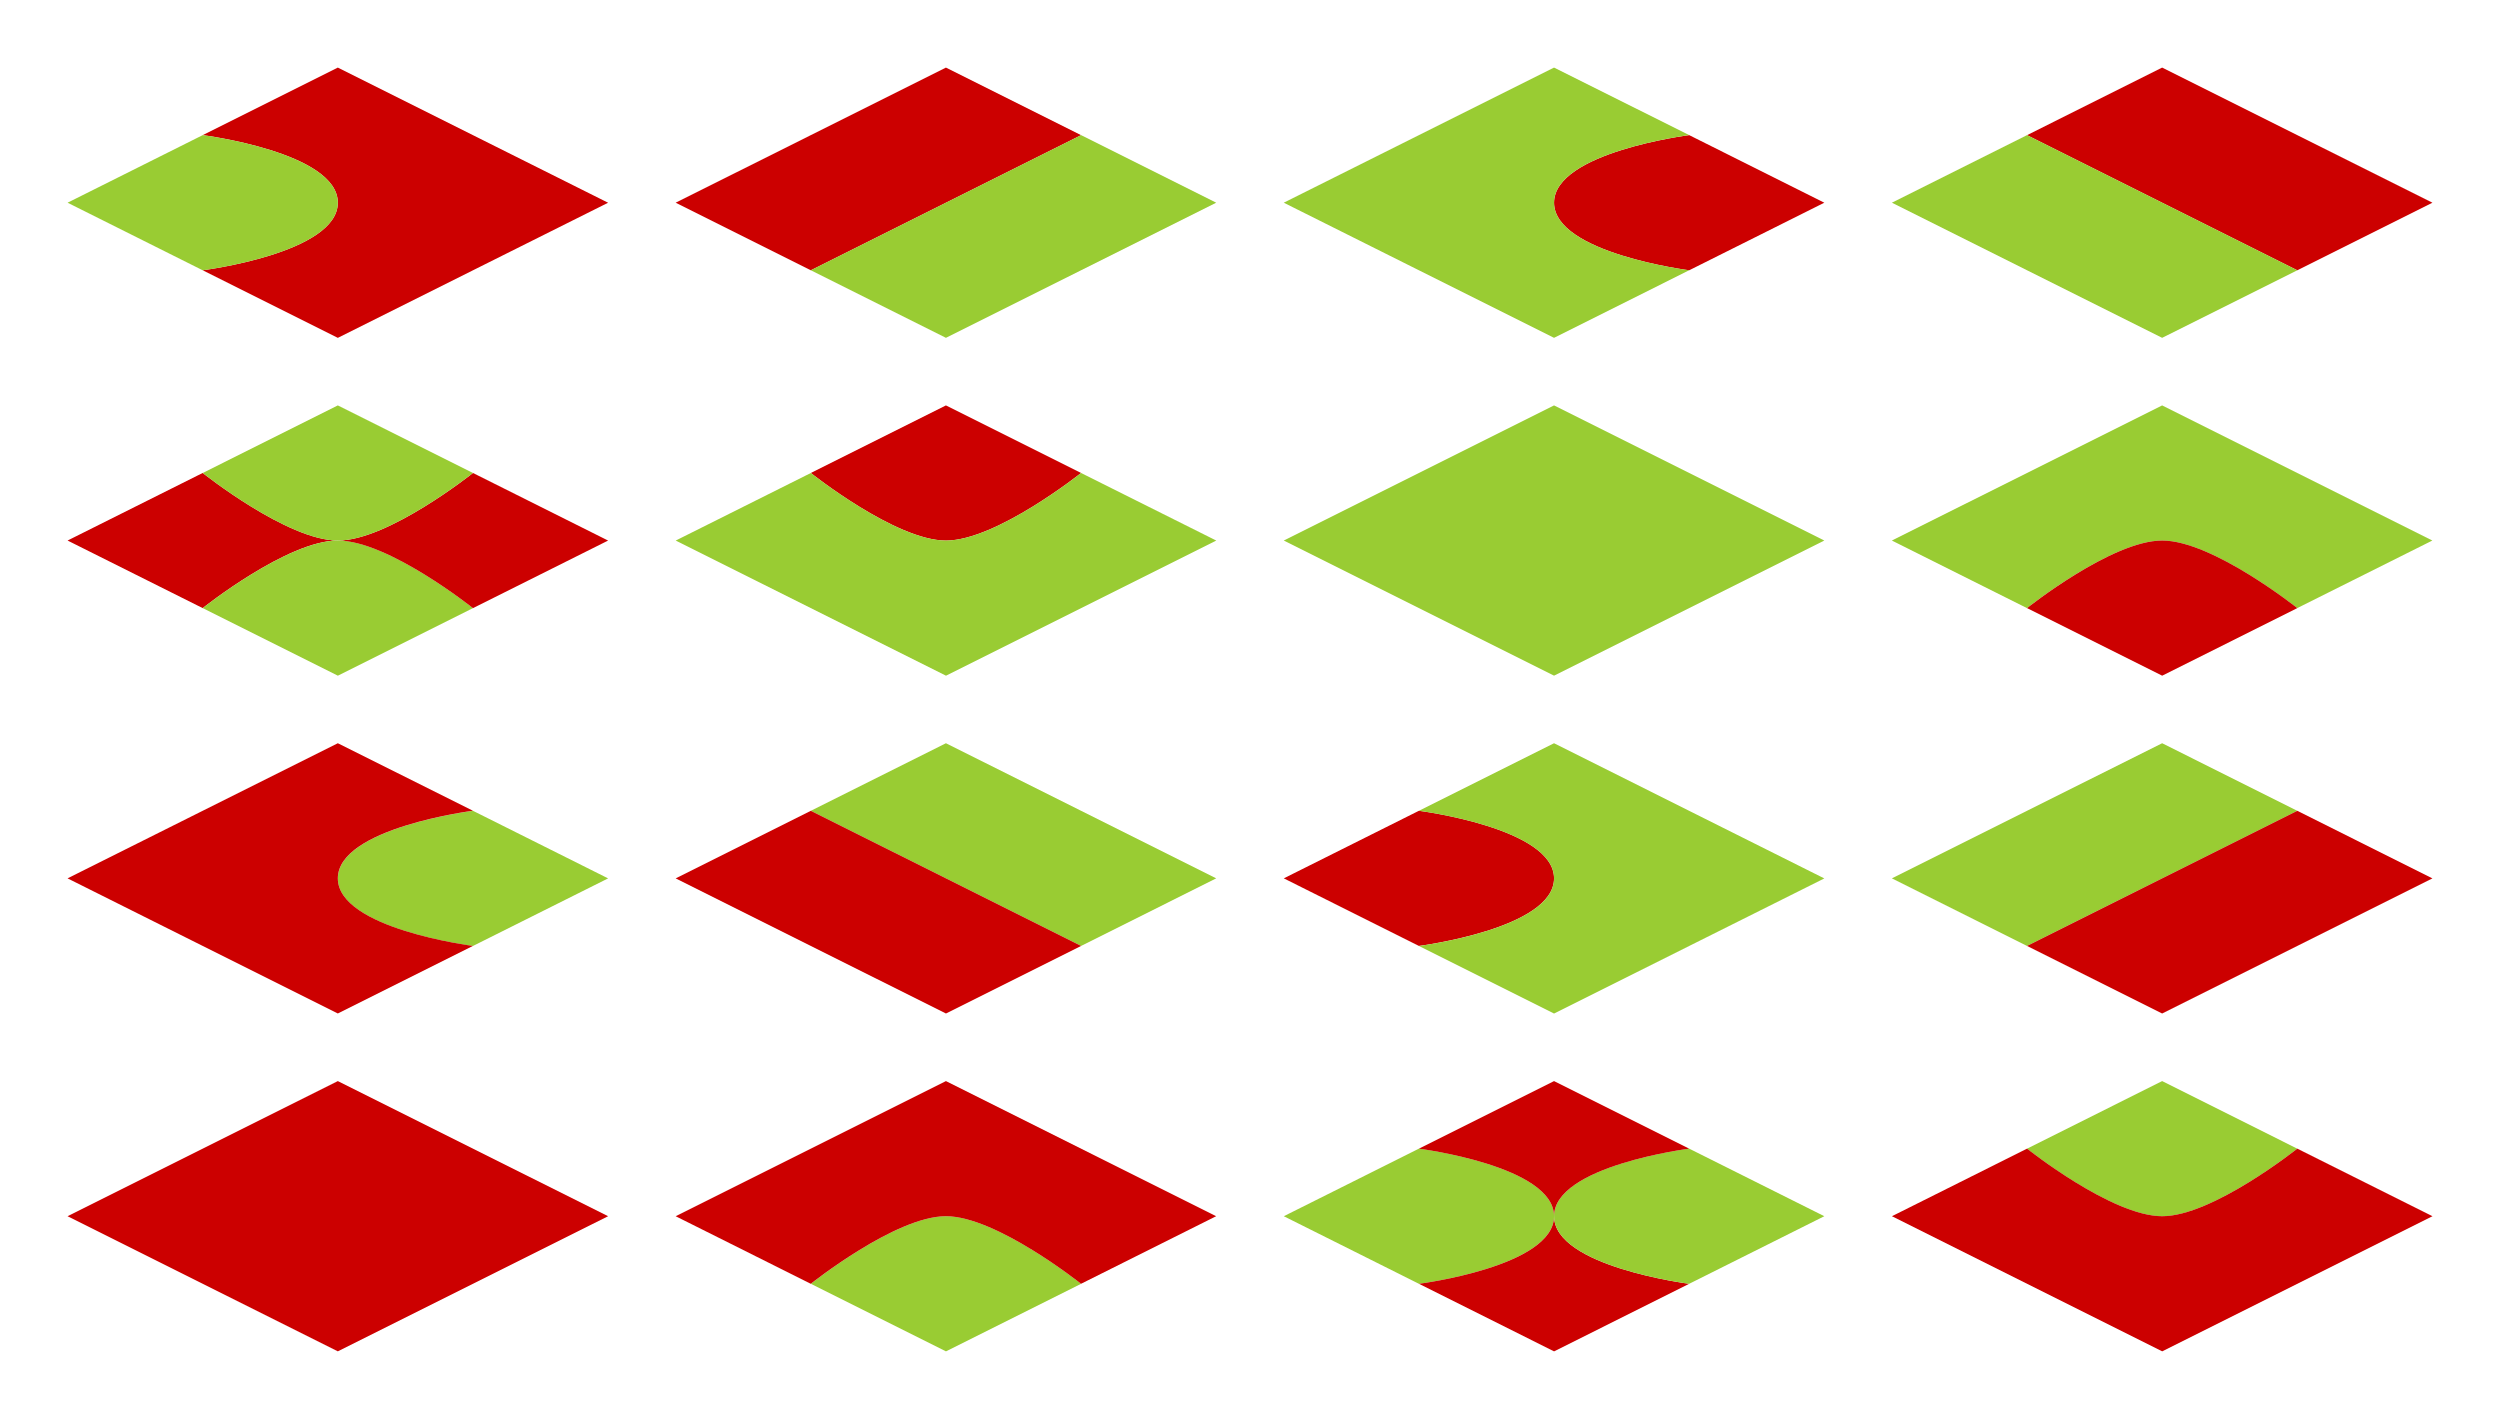
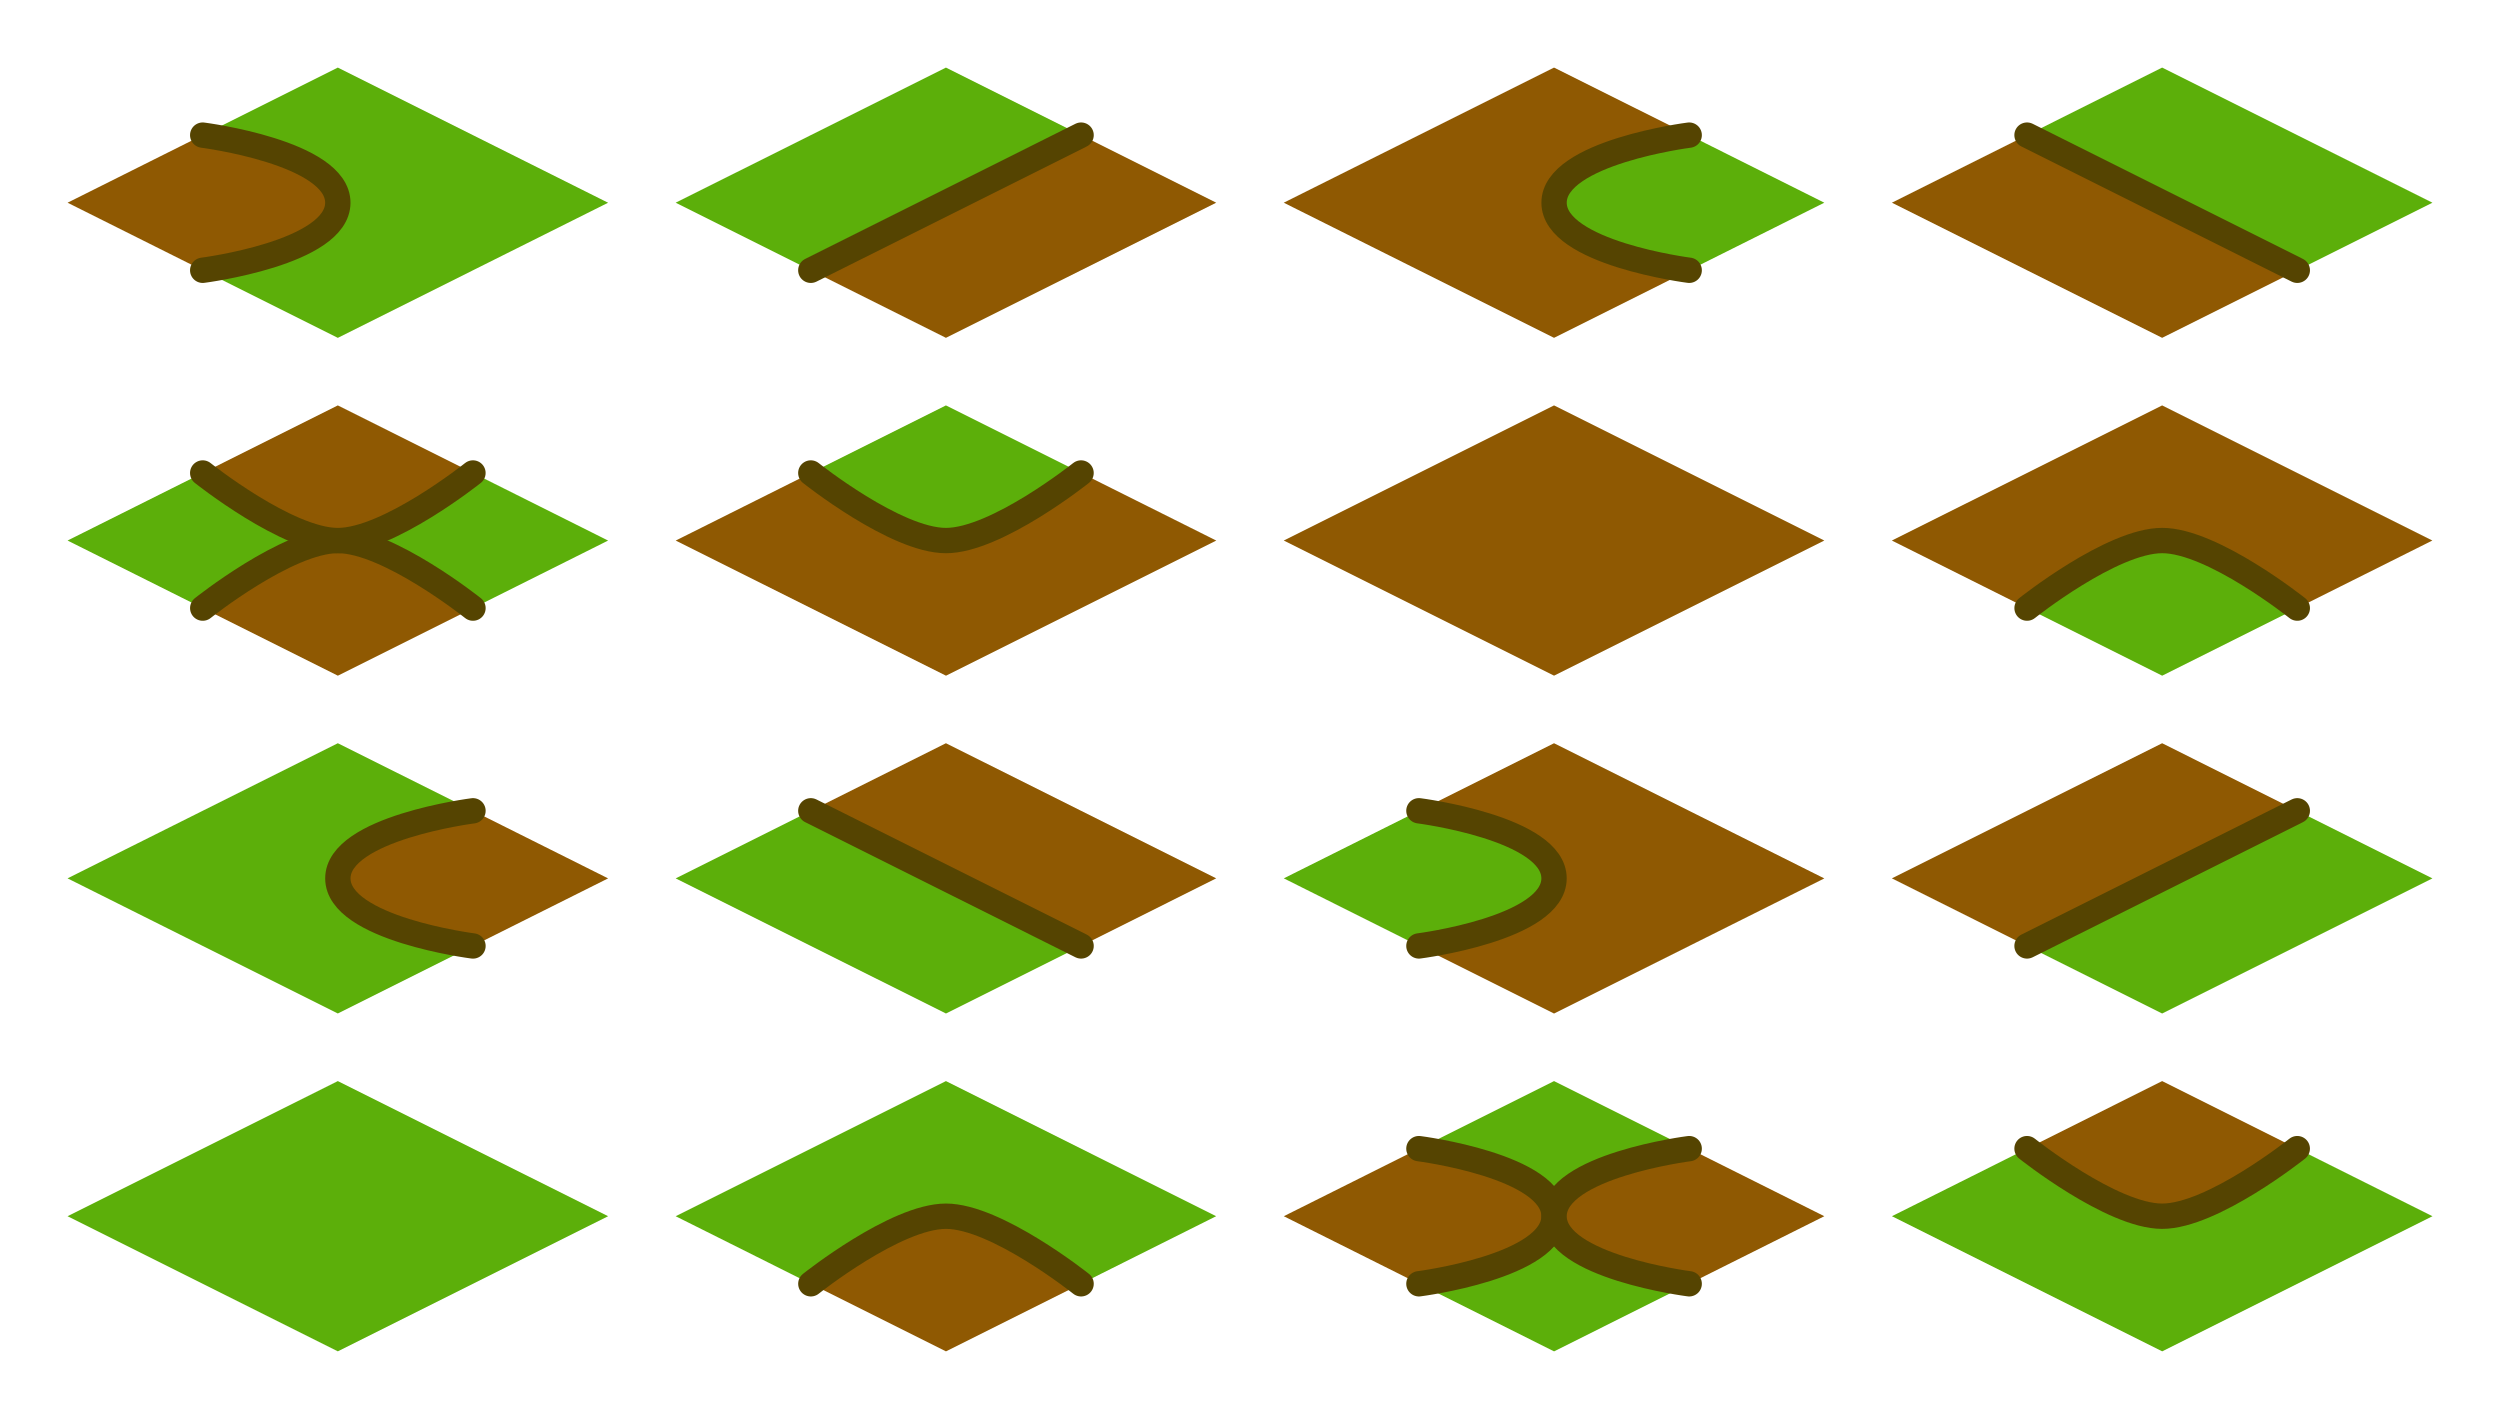
<svg xmlns="http://www.w3.org/2000/svg" width="296" height="168" viewBox="0 0 78.317 44.45" version="1.1" id="svg1" xml:space="preserve">
  <defs id="defs1" />
-   <path d="m 10.583,33.867 -8.467,4.233 8.467,4.233 8.467,-4.233 z" style="fill:#cc0000;stroke:#000000;stroke-width:0;stroke-linecap:round;stroke-linejoin:round" id="path41" />
-   <path d="M 10.583,2.117 6.35,4.233 c 0,0 4.233,0.539 4.233,2.117 0,1.578 -4.233,2.117 -4.233,2.117 l 4.233,2.117 8.467,-4.233 z" style="fill:#cc0000;stroke:#000000;stroke-width:0;stroke-linecap:round;stroke-linejoin:round" id="path34" />
-   <path d="m 6.35,8.467 c 0,0 4.233,-0.539 4.233,-2.117 0,-1.578 -4.233,-2.117 -4.233,-2.117 L 2.117,6.35 Z" style="fill:#99cc33;stroke:#000000;stroke-width:0;stroke-linecap:round;stroke-linejoin:round" id="path31" />
-   <path d="m 14.817,25.4 c 0,0 -4.233,0.539 -4.233,2.117 1e-6,1.578 4.233,2.117 4.233,2.117 l 4.233,-2.117 z" style="fill:#99cc33;stroke:#000000;stroke-width:0;stroke-linecap:round;stroke-linejoin:round" id="path40" />
-   <path d="m 10.583,23.283 -8.467,4.233 8.467,4.233 4.233,-2.117 c 0,0 -4.233,-0.539 -4.233,-2.117 0,-1.578 4.233,-2.117 4.233,-2.117 z" style="fill:#cc0000;stroke:#000000;stroke-width:0;stroke-linecap:round;stroke-linejoin:round" id="path39" />
-   <path d="m 6.35,19.05 c 0,0 2.656,-2.117 4.233,-2.117 -1.578,0 -4.233,-2.117 -4.233,-2.117 l -4.233,2.117 z" style="fill:#cc0000;stroke:#000000;stroke-width:0;stroke-linecap:round;stroke-linejoin:round" id="path38" />
-   <path d="m 14.817,19.05 c 0,0 -2.656,-2.117 -4.233,-2.117 -1.578,0 -4.233,2.117 -4.233,2.117 l 4.233,2.117 z" style="fill:#99cc33;stroke:#000000;stroke-width:0;stroke-linecap:round;stroke-linejoin:round" id="path37" />
-   <path d="m 14.817,14.817 c 0,0 -2.656,2.117 -4.233,2.117 1.578,0 4.233,2.117 4.233,2.117 l 4.233,-2.117 z" style="fill:#cc0000;stroke:#000000;stroke-width:0;stroke-linecap:round;stroke-linejoin:round" id="path36" />
-   <path d="m 10.583,12.7 -4.233,2.117 c 0,0 2.656,2.117 4.233,2.117 1.578,0 4.233,-2.117 4.233,-2.117 z" style="fill:#99cc33;stroke:#000000;stroke-width:0;stroke-linecap:round;stroke-linejoin:round" id="path35" />
-   <path d="m 29.633,2.117 -8.467,4.233 4.233,2.117 8.467,-4.233 z" style="fill:#cc0000;stroke:#000000;stroke-width:0;stroke-linecap:round;stroke-linejoin:round" id="path49" />
-   <path d="m 33.867,4.233 -8.467,4.233 4.233,2.117 8.467,-4.233 z" style="fill:#99cc33;stroke:#000000;stroke-width:0;stroke-linecap:round;stroke-linejoin:round" id="path48" />
-   <path d="m 52.917,4.233 c 0,0 -4.233,0.539 -4.233,2.117 -10e-7,1.578 4.233,2.117 4.233,2.117 l 4.233,-2.117 z" style="fill:#cc0000;stroke:#000000;stroke-width:0;stroke-linecap:round;stroke-linejoin:round" id="path51" />
-   <path d="m 48.683,2.117 -8.467,4.233 8.467,4.233 4.233,-2.117 c 0,0 -4.233,-0.539 -4.233,-2.117 0,-1.578 4.233,-2.117 4.233,-2.117 z" style="fill:#99cc33;stroke:#000000;stroke-width:0;stroke-linecap:round;stroke-linejoin:round" id="path50" />
-   <path d="m 67.733,2.117 -4.233,2.117 8.467,4.233 4.233,-2.117 z" style="fill:#cc0000;stroke:#000000;stroke-width:0;stroke-linecap:round;stroke-linejoin:round" id="path66" />
-   <path d="M 71.967,8.467 63.5,4.233 59.267,6.35 67.733,10.583 Z" style="fill:#99cc33;stroke:#000000;stroke-width:0;stroke-linecap:round;stroke-linejoin:round" id="path65" />
-   <path d="m 67.733,12.7 -8.467,4.233 4.233,2.117 c 0,0 2.656,-2.117 4.233,-2.117 1.578,0 4.233,2.117 4.233,2.117 l 4.233,-2.117 z" style="fill:#99cc33;stroke:#000000;stroke-width:0;stroke-linecap:round;stroke-linejoin:round" id="path64" />
-   <path d="m 71.967,19.05 c 0,0 -2.656,-2.117 -4.233,-2.117 -1.578,0 -4.233,2.117 -4.233,2.117 l 4.233,2.117 z" style="fill:#cc0000;stroke:#000000;stroke-width:0;stroke-linecap:round;stroke-linejoin:round" id="path63" />
-   <path d="m 48.683,12.7 -8.467,4.233 8.467,4.233 8.467,-4.233 z" style="fill:#99cc33;stroke:#000000;stroke-width:0;stroke-linecap:round;stroke-linejoin:round" id="path52" />
-   <path d="m 29.633,12.7 -4.233,2.117 c 0,0 2.656,2.117 4.233,2.117 1.578,0 4.233,-2.117 4.233,-2.117 z" style="fill:#cc0000;stroke:#000000;stroke-width:0;stroke-linecap:round;stroke-linejoin:round" id="path47" />
-   <path d="m 33.867,14.817 c 0,0 -2.656,2.117 -4.233,2.117 -1.578,0 -4.233,-2.117 -4.233,-2.117 l -4.233,2.117 8.467,4.233 8.467,-4.233 z" style="fill:#99cc33;stroke:#000000;stroke-width:0;stroke-linecap:round;stroke-linejoin:round" id="path46" />
-   <path d="m 29.633,23.283 -4.233,2.117 8.467,4.233 4.233,-2.117 z" style="fill:#99cc33;stroke:#000000;stroke-width:0;stroke-linecap:round;stroke-linejoin:round" id="path45" />
-   <path d="m 33.867,29.633 -8.467,-4.233 -4.233,2.117 8.467,4.233 z" style="fill:#cc0000;stroke:#000000;stroke-width:0;stroke-linecap:round;stroke-linejoin:round" id="path44" />
-   <path d="m 44.45,29.633 c 0,0 4.233,-0.539 4.233,-2.117 -10e-7,-1.578 -4.233,-2.117 -4.233,-2.117 l -4.233,2.117 z" style="fill:#cc0000;stroke:#000000;stroke-width:0;stroke-linecap:round;stroke-linejoin:round" id="path54" />
-   <path d="m 48.683,23.283 -4.233,2.117 c 0,0 4.233,0.539 4.233,2.117 0,1.578 -4.233,2.117 -4.233,2.117 l 4.233,2.117 8.467,-4.233 z" style="fill:#99cc33;stroke:#000000;stroke-width:0;stroke-linecap:round;stroke-linejoin:round" id="path53" />
-   <path d="m 67.733,23.283 -8.467,4.233 4.233,2.117 8.467,-4.233 z" style="fill:#99cc33;stroke:#000000;stroke-width:0;stroke-linecap:round;stroke-linejoin:round" id="path62" />
-   <path d="m 71.967,25.4 -8.467,4.233 4.233,2.117 8.467,-4.233 z" style="fill:#cc0000;stroke:#000000;stroke-width:0;stroke-linecap:round;stroke-linejoin:round" id="path61" />
-   <path d="m 67.733,33.867 -4.233,2.117 c 0,0 2.656,2.117 4.233,2.117 1.578,0 4.233,-2.117 4.233,-2.117 z" style="fill:#99cc33;stroke:#000000;stroke-width:0;stroke-linecap:round;stroke-linejoin:round" id="path60" />
-   <path d="m 71.967,35.983 c 0,0 -2.656,2.117 -4.233,2.117 -1.578,0 -4.233,-2.117 -4.233,-2.117 l -4.233,2.117 8.467,4.233 8.467,-4.233 z" style="fill:#cc0000;stroke:#000000;stroke-width:0;stroke-linecap:round;stroke-linejoin:round" id="path59" />
-   <path d="m 44.45,40.217 c 0,0 4.233,-0.539 4.233,-2.117 -10e-7,-1.578 -4.233,-2.117 -4.233,-2.117 l -4.233,2.117 z" style="fill:#99cc33;stroke:#000000;stroke-width:0;stroke-linecap:round;stroke-linejoin:round" id="path58" />
-   <path d="m 52.917,40.217 c 0,0 -4.233,-0.539 -4.233,-2.117 -10e-7,1.578 -4.233,2.117 -4.233,2.117 l 4.233,2.117 z" style="fill:#cc0000;stroke:#000000;stroke-width:0;stroke-linecap:round;stroke-linejoin:round" id="path57" />
-   <path d="m 52.917,35.983 c 0,0 -4.233,0.539 -4.233,2.117 0,1.578 4.233,2.117 4.233,2.117 l 4.233,-2.117 z" style="fill:#99cc33;stroke:#000000;stroke-width:0;stroke-linecap:round;stroke-linejoin:round" id="path56" />
-   <path d="m 48.683,33.867 -4.233,2.117 c 0,0 4.233,0.539 4.233,2.117 -10e-7,-1.578 4.233,-2.117 4.233,-2.117 z" style="fill:#cc0000;stroke:#000000;stroke-width:0;stroke-linecap:round;stroke-linejoin:round" id="path55" />
-   <path d="m 33.867,40.217 c 0,0 -2.656,-2.117 -4.233,-2.117 -1.578,0 -4.233,2.117 -4.233,2.117 l 4.233,2.117 z" style="fill:#99cc33;stroke:#000000;stroke-width:0;stroke-linecap:round;stroke-linejoin:round" id="path43" />
-   <path d="m 29.633,33.867 -8.467,4.233 4.233,2.117 c 0,0 2.656,-2.117 4.233,-2.117 1.578,0 4.233,2.117 4.233,2.117 l 4.233,-2.117 z" style="fill:#cc0000;stroke:#000000;stroke-width:0;stroke-linecap:round;stroke-linejoin:round" id="path42" />
+   <g id="g31">
+     <path d="m 71.967,35.983 c 0,0 -2.656,2.117 -4.233,2.117 -1.578,0 -4.233,-2.117 -4.233,-2.117 l -4.233,2.117 8.467,4.233 8.467,-4.233 z" style="fill:#5caf0a;stroke:#554401;stroke-width:0;stroke-linecap:round;stroke-linejoin:round;fill-opacity:1;stroke-dasharray:none;paint-order:markers stroke fill;stroke-opacity:1" id="path59" />
+     <path d="m 67.733,33.867 -4.233,2.117 c 0,0 2.656,2.117 4.233,2.117 1.578,0 4.233,-2.117 4.233,-2.117 z" style="fill:#8f5902;stroke:#554401;stroke-width:0;stroke-linecap:round;stroke-linejoin:round;stroke-dasharray:none;stroke-opacity:1" id="path60" />
+     <path d="m 63.5,35.983 c 0,0 2.656,2.117 4.233,2.117 1.578,0 4.233,-2.117 4.233,-2.117" style="fill:#8f5902;stroke:#554401;stroke-width:0.794;stroke-linecap:round;stroke-linejoin:round;stroke-dasharray:none;stroke-opacity:1" id="path15" />
+   </g>
+   <g id="g30">
+     <path d="m 52.917,40.217 c 0,0 -4.233,-0.539 -4.233,-2.117 -10e-7,1.578 -4.233,2.117 -4.233,2.117 l 4.233,2.117 z" style="fill:#5caf0a;stroke:#554401;stroke-width:0;stroke-linecap:round;stroke-linejoin:round;fill-opacity:1;stroke-dasharray:none;paint-order:markers stroke fill;stroke-opacity:1" id="path57" />
+     <path d="m 48.683,33.867 -4.233,2.117 c 0,0 4.233,0.539 4.233,2.117 -10e-7,-1.578 4.233,-2.117 4.233,-2.117 z" style="fill:#5caf0a;stroke:#554401;stroke-width:0;stroke-linecap:round;stroke-linejoin:round;fill-opacity:1;stroke-dasharray:none;paint-order:markers stroke fill;stroke-opacity:1" id="path55" />
+     <path d="m 44.45,40.217 c 0,0 4.233,-0.539 4.233,-2.117 -10e-7,-1.578 -4.233,-2.117 -4.233,-2.117 l -4.233,2.117 z" style="fill:#8f5902;stroke:#554401;stroke-width:0;stroke-linecap:round;stroke-linejoin:round;stroke-dasharray:none;stroke-opacity:1" id="path58" />
+     <path d="m 52.917,35.983 c 0,0 -4.233,0.539 -4.233,2.117 0,1.578 4.233,2.117 4.233,2.117 l 4.233,-2.117 z" style="fill:#8f5902;stroke:#554401;stroke-width:0;stroke-linecap:round;stroke-linejoin:round;stroke-dasharray:none;stroke-opacity:1" id="path56" />
+     <path d="m 44.45,40.217 c 0,0 4.233,-0.539 4.233,-2.117 -10e-7,-1.578 -4.233,-2.117 -4.233,-2.117" style="fill:#8f5902;stroke:#554401;stroke-width:0.794;stroke-linecap:round;stroke-linejoin:round;stroke-dasharray:none;stroke-opacity:1" id="path13" />
+     <path d="m 52.917,35.983 c 0,0 -4.233,0.539 -4.233,2.117 0,1.578 4.233,2.117 4.233,2.117" style="fill:#8f5902;stroke:#554401;stroke-width:0.794;stroke-linecap:round;stroke-linejoin:round;stroke-dasharray:none;stroke-opacity:1" id="path14" />
+   </g>
+   <g id="g29">
+     <path d="m 29.633,33.867 -8.467,4.233 4.233,2.117 c 0,0 2.656,-2.117 4.233,-2.117 1.578,0 4.233,2.117 4.233,2.117 l 4.233,-2.117 z" style="fill:#5caf0a;stroke:#554401;stroke-width:0;stroke-linecap:round;stroke-linejoin:round;fill-opacity:1;stroke-dasharray:none;paint-order:markers stroke fill;stroke-opacity:1" id="path42" />
+     <path d="m 33.867,40.217 c 0,0 -2.656,-2.117 -4.233,-2.117 -1.578,0 -4.233,2.117 -4.233,2.117 l 4.233,2.117 z" style="fill:#8f5902;stroke:#554401;stroke-width:0;stroke-linecap:round;stroke-linejoin:round;stroke-dasharray:none;stroke-opacity:1" id="path43" />
+     <path d="m 33.867,40.217 c 0,0 -2.656,-2.117 -4.233,-2.117 -1.578,0 -4.233,2.117 -4.233,2.117" style="fill:#8f5902;stroke:#554401;stroke-width:0.794;stroke-linecap:round;stroke-linejoin:round;stroke-dasharray:none;stroke-opacity:1" id="path12" />
+   </g>
+   <g id="g28">
+     <path d="m 10.583,33.867 -8.467,4.233 8.467,4.233 8.467,-4.233 z" style="fill:#5caf0a;stroke:#554401;stroke-width:0;stroke-linecap:round;stroke-linejoin:round;fill-opacity:1;stroke-dasharray:none;paint-order:markers stroke fill;stroke-opacity:1" id="path41" />
+   </g>
+   <g id="g27">
+     <path d="m 71.967,25.4 -8.467,4.233 4.233,2.117 8.467,-4.233 z" style="fill:#5caf0a;stroke:#554401;stroke-width:0;stroke-linecap:round;stroke-linejoin:round;fill-opacity:1;stroke-dasharray:none;paint-order:markers stroke fill;stroke-opacity:1" id="path61" />
+     <path d="m 67.733,23.283 -8.467,4.233 4.233,2.117 8.467,-4.233 z" style="fill:#8f5902;stroke:#554401;stroke-width:0;stroke-linecap:round;stroke-linejoin:round;stroke-dasharray:none;stroke-opacity:1" id="path62" />
+     <path d="m 63.5,29.633 8.467,-4.233" style="fill:#8f5902;stroke:#554401;stroke-width:0.794;stroke-linecap:round;stroke-linejoin:round;stroke-dasharray:none;stroke-opacity:1" id="path16" />
+   </g>
+   <g id="g26">
+     <path d="m 48.683,23.283 -4.233,2.117 c 0,0 4.233,0.539 4.233,2.117 0,1.578 -4.233,2.117 -4.233,2.117 l 4.233,2.117 8.467,-4.233 z" style="fill:#8f5902;stroke:#554401;stroke-width:0;stroke-linecap:round;stroke-linejoin:round;stroke-dasharray:none;stroke-opacity:1" id="path53" />
+     <path d="m 44.45,29.633 c 0,0 4.233,-0.539 4.233,-2.117 -10e-7,-1.578 -4.233,-2.117 -4.233,-2.117 l -4.233,2.117 z" style="fill:#5caf0a;stroke:#554401;stroke-width:0;stroke-linecap:round;stroke-linejoin:round;fill-opacity:1;stroke-dasharray:none;paint-order:markers stroke fill;stroke-opacity:1" id="path54" />
+     <path d="m 44.45,29.633 c 0,0 4.233,-0.539 4.233,-2.117 -10e-7,-1.578 -4.233,-2.117 -4.233,-2.117" style="fill:#5caf0a;fill-opacity:1;stroke:#554401;stroke-width:0.794;stroke-linecap:round;stroke-linejoin:round;stroke-dasharray:none;stroke-opacity:1;paint-order:normal" id="path9" />
+   </g>
+   <g id="g25">
+     <path d="m 33.867,29.633 -8.467,-4.233 -4.233,2.117 8.467,4.233 z" style="fill:#5caf0a;stroke:#554401;stroke-width:0;stroke-linecap:round;stroke-linejoin:round;fill-opacity:1;stroke-dasharray:none;paint-order:markers stroke fill;stroke-opacity:1" id="path44" />
+     <path d="m 29.633,23.283 -4.233,2.117 8.467,4.233 4.233,-2.117 z" style="fill:#8f5902;stroke:#554401;stroke-width:0;stroke-linecap:round;stroke-linejoin:round;stroke-dasharray:none;stroke-opacity:1" id="path45" />
+     <path d="m 25.4,25.4 8.467,4.233" style="fill:#8f5902;stroke:#554401;stroke-width:0.794;stroke-linecap:round;stroke-linejoin:round;stroke-dasharray:none;stroke-opacity:1" id="path10" />
+   </g>
+   <g id="g24">
+     <path d="m 10.583,23.283 -8.467,4.233 8.467,4.233 4.233,-2.117 c 0,0 -4.233,-0.539 -4.233,-2.117 0,-1.578 4.233,-2.117 4.233,-2.117 z" style="fill:#5caf0a;stroke:#554401;stroke-width:0;stroke-linecap:round;stroke-linejoin:round;fill-opacity:1;stroke-dasharray:none;paint-order:markers stroke fill;stroke-opacity:1" id="path39" />
+     <path d="m 14.817,25.4 c 0,0 -4.233,0.539 -4.233,2.117 1e-6,1.578 4.233,2.117 4.233,2.117 l 4.233,-2.117 z" style="fill:#8f5902;stroke:#554401;stroke-width:0;stroke-linecap:round;stroke-linejoin:round;stroke-dasharray:none;stroke-opacity:1" id="path40" />
+     <path d="m 14.817,25.4 c 0,0 -4.233,0.539 -4.233,2.117 1e-6,1.578 4.233,2.117 4.233,2.117" style="fill:#8f5902;stroke:#554401;stroke-width:0.794;stroke-linecap:round;stroke-linejoin:round;stroke-dasharray:none;stroke-opacity:1" id="path11" />
+   </g>
+   <g id="g23">
+     <path d="m 67.733,12.7 -8.467,4.233 4.233,2.117 c 0,0 2.656,-2.117 4.233,-2.117 1.578,0 4.233,2.117 4.233,2.117 l 4.233,-2.117 z" style="fill:#8f5902;stroke:#554401;stroke-width:0;stroke-linecap:round;stroke-linejoin:round;stroke-dasharray:none;stroke-opacity:1" id="path64" />
+     <path d="m 71.967,19.05 c 0,0 -2.656,-2.117 -4.233,-2.117 -1.578,0 -4.233,2.117 -4.233,2.117 l 4.233,2.117 z" style="fill:#5caf0a;stroke:#554401;stroke-width:0;stroke-linecap:round;stroke-linejoin:round;fill-opacity:1;stroke-dasharray:none;paint-order:markers stroke fill;stroke-opacity:1" id="path63" />
+     <path d="m 71.967,19.05 c 0,0 -2.656,-2.117 -4.233,-2.117 -1.578,0 -4.233,2.117 -4.233,2.117" style="fill:#5caf0a;fill-opacity:1;stroke:#554401;stroke-width:0.794;stroke-linecap:round;stroke-linejoin:round;stroke-dasharray:none;stroke-opacity:1;paint-order:normal" id="path8" />
+   </g>
+   <g id="g22">
+     <path d="m 48.683,12.7 -8.467,4.233 8.467,4.233 8.467,-4.233 z" style="fill:#8f5902;stroke:#554401;stroke-width:0;stroke-linecap:round;stroke-linejoin:round;stroke-dasharray:none;stroke-opacity:1" id="path52" />
+   </g>
+   <g id="g21">
+     <path d="m 33.867,14.817 c 0,0 -2.656,2.117 -4.233,2.117 -1.578,0 -4.233,-2.117 -4.233,-2.117 l -4.233,2.117 8.467,4.233 8.467,-4.233 z" style="fill:#8f5902;stroke:#554401;stroke-width:0;stroke-linecap:round;stroke-linejoin:round;stroke-dasharray:none;stroke-opacity:1" id="path46" />
+     <path d="m 29.633,12.7 -4.233,2.117 c 0,0 2.656,2.117 4.233,2.117 1.578,0 4.233,-2.117 4.233,-2.117 z" style="fill:#5caf0a;stroke:#554401;stroke-width:0;stroke-linecap:round;stroke-linejoin:round;fill-opacity:1;stroke-dasharray:none;paint-order:markers stroke fill;stroke-opacity:1" id="path47" />
+     <path d="m 25.4,14.817 c 0,0 2.656,2.117 4.233,2.117 1.578,0 4.233,-2.117 4.233,-2.117" style="fill:#5caf0a;fill-opacity:1;stroke:#554401;stroke-width:0.794;stroke-linecap:round;stroke-linejoin:round;stroke-dasharray:none;stroke-opacity:1;paint-order:normal" id="path6" />
+   </g>
+   <g id="g20">
+     <path d="m 6.35,19.05 c 0,0 2.656,-2.117 4.233,-2.117 -1.578,0 -4.233,-2.117 -4.233,-2.117 l -4.233,2.117 z" style="fill:#5caf0a;stroke:#554401;stroke-width:0;stroke-linecap:round;stroke-linejoin:round;fill-opacity:1;stroke-dasharray:none;paint-order:markers stroke fill;stroke-opacity:1" id="path38" />
+     <path d="m 14.817,14.817 c 0,0 -2.656,2.117 -4.233,2.117 1.578,0 4.233,2.117 4.233,2.117 l 4.233,-2.117 z" style="fill:#5caf0a;stroke:#554401;stroke-width:0;stroke-linecap:round;stroke-linejoin:round;fill-opacity:1;stroke-dasharray:none;paint-order:markers stroke fill;stroke-opacity:1" id="path36" />
+     <path d="m 14.817,19.05 c 0,0 -2.656,-2.117 -4.233,-2.117 -1.578,0 -4.233,2.117 -4.233,2.117 l 4.233,2.117 z" style="fill:#8f5902;stroke:#554401;stroke-width:0;stroke-linecap:round;stroke-linejoin:round;stroke-dasharray:none;stroke-opacity:1" id="path37" />
+     <path d="m 10.583,12.7 -4.233,2.117 c 0,0 2.656,2.117 4.233,2.117 1.578,0 4.233,-2.117 4.233,-2.117 z" style="fill:#8f5902;stroke:#554401;stroke-width:0;stroke-linecap:round;stroke-linejoin:round;stroke-dasharray:none;stroke-opacity:1" id="path35" />
+     <path d="m 14.817,19.05 c 0,0 -2.656,-2.117 -4.233,-2.117 -1.578,0 -4.233,2.117 -4.233,2.117" style="fill:#8f5902;stroke:#554401;stroke-width:0.794;stroke-linecap:round;stroke-linejoin:round;stroke-dasharray:none;stroke-opacity:1" id="path4" />
+     <path d="m 6.35,14.817 c 0,0 2.656,2.117 4.233,2.117 1.578,0 4.233,-2.117 4.233,-2.117" style="fill:#8f5902;stroke:#554401;stroke-width:0.794;stroke-linecap:round;stroke-linejoin:round;stroke-dasharray:none;stroke-opacity:1" id="path5" />
+   </g>
+   <g id="g19">
+     <path d="m 67.733,2.117 -4.233,2.117 8.467,4.233 4.233,-2.117 z" style="fill:#5caf0a;stroke:#554401;stroke-width:0;stroke-linecap:round;stroke-linejoin:round;fill-opacity:1;stroke-dasharray:none;paint-order:markers stroke fill;stroke-opacity:1" id="path66" />
+     <path d="M 71.967,8.467 63.5,4.233 59.267,6.35 67.733,10.583 Z" style="fill:#8f5902;stroke:#554401;stroke-width:0;stroke-linecap:round;stroke-linejoin:round;stroke-dasharray:none;stroke-opacity:1" id="path65" />
+     <path d="M 71.967,8.467 63.5,4.233" style="fill:#8f5902;stroke:#554401;stroke-width:0.794;stroke-linecap:round;stroke-linejoin:round;stroke-dasharray:none;stroke-opacity:1" id="path7" />
+   </g>
+   <g id="g18">
+     <path d="m 48.683,2.117 -8.467,4.233 8.467,4.233 4.233,-2.117 c 0,0 -4.233,-0.539 -4.233,-2.117 0,-1.578 4.233,-2.117 4.233,-2.117 z" style="fill:#8f5902;stroke:#554401;stroke-width:0;stroke-linecap:round;stroke-linejoin:round;stroke-dasharray:none;stroke-opacity:1" id="path50" />
+     <path d="m 52.917,4.233 c 0,0 -4.233,0.539 -4.233,2.117 -10e-7,1.578 4.233,2.117 4.233,2.117 l 4.233,-2.117 z" style="fill:#5caf0a;stroke:#554401;stroke-width:0;stroke-linecap:round;stroke-linejoin:round;fill-opacity:1;stroke-dasharray:none;paint-order:markers stroke fill;stroke-opacity:1" id="path51" />
+     <path d="m 52.917,4.233 c 0,0 -4.233,0.539 -4.233,2.117 -10e-7,1.578 4.233,2.117 4.233,2.117" style="fill:#5caf0a;fill-opacity:1;stroke:#554401;stroke-width:0.794;stroke-linecap:round;stroke-linejoin:round;stroke-dasharray:none;stroke-opacity:1;paint-order:normal" id="path3" />
+   </g>
+   <g id="g17">
+     <path d="m 29.633,2.117 -8.467,4.233 4.233,2.117 8.467,-4.233 z" style="fill:#5caf0a;stroke:#554401;stroke-width:0;stroke-linecap:round;stroke-linejoin:round;fill-opacity:1;stroke-dasharray:none;paint-order:markers stroke fill;stroke-opacity:1" id="path49" />
+     <path d="m 33.867,4.233 -8.467,4.233 4.233,2.117 8.467,-4.233 z" style="fill:#8f5902;stroke:#554401;stroke-width:0;stroke-linecap:round;stroke-linejoin:round;stroke-dasharray:none;stroke-opacity:1" id="path48" />
+     <path d="M 33.867,4.233 25.4,8.467" style="fill:#8f5902;stroke:#554401;stroke-width:0.794;stroke-linecap:round;stroke-linejoin:round;stroke-dasharray:none;stroke-opacity:1" id="path2" />
+   </g>
+   <g id="g16">
+     <path d="M 10.583,2.117 6.35,4.233 c 0,0 4.233,0.539 4.233,2.117 0,1.578 -4.233,2.117 -4.233,2.117 l 4.233,2.117 8.467,-4.233 z" style="fill:#5caf0a;stroke:#554401;stroke-width:0;stroke-linecap:round;stroke-linejoin:round;fill-opacity:1;stroke-dasharray:none;paint-order:markers stroke fill;stroke-opacity:1" id="path34" />
+     <path d="m 6.35,8.467 c 0,0 4.233,-0.539 4.233,-2.117 0,-1.578 -4.233,-2.117 -4.233,-2.117 L 2.117,6.35 Z" style="fill:#8f5902;stroke:#554401;stroke-width:0;stroke-linecap:round;stroke-linejoin:round;stroke-dasharray:none;stroke-opacity:1" id="path31" />
+     <path d="m 6.35,8.467 c 0,0 4.233,-0.539 4.233,-2.117 0,-1.578 -4.233,-2.117 -4.233,-2.117" style="fill:#8f5902;stroke:#554401;stroke-width:0.794;stroke-linecap:round;stroke-linejoin:round;stroke-dasharray:none;stroke-opacity:1;paint-order:normal" id="path1" />
+   </g>
</svg>
